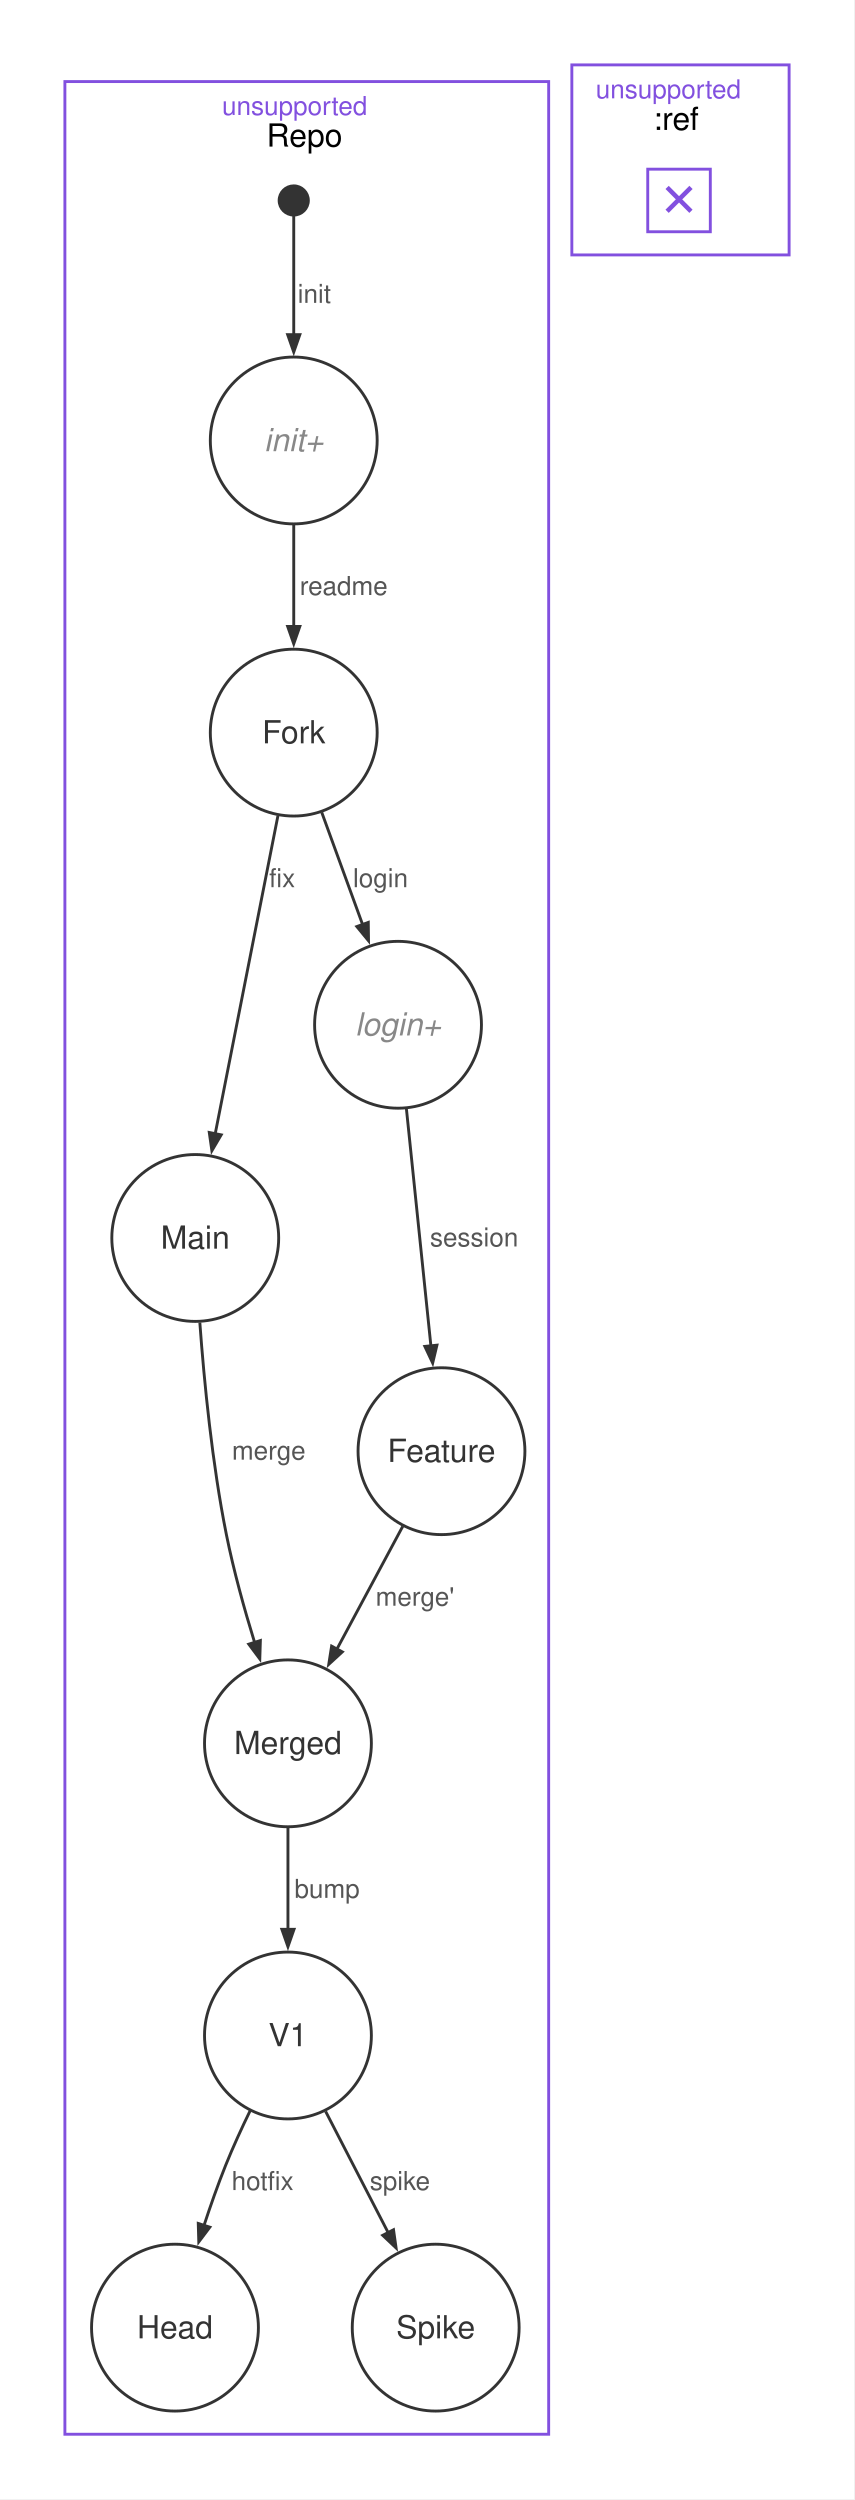
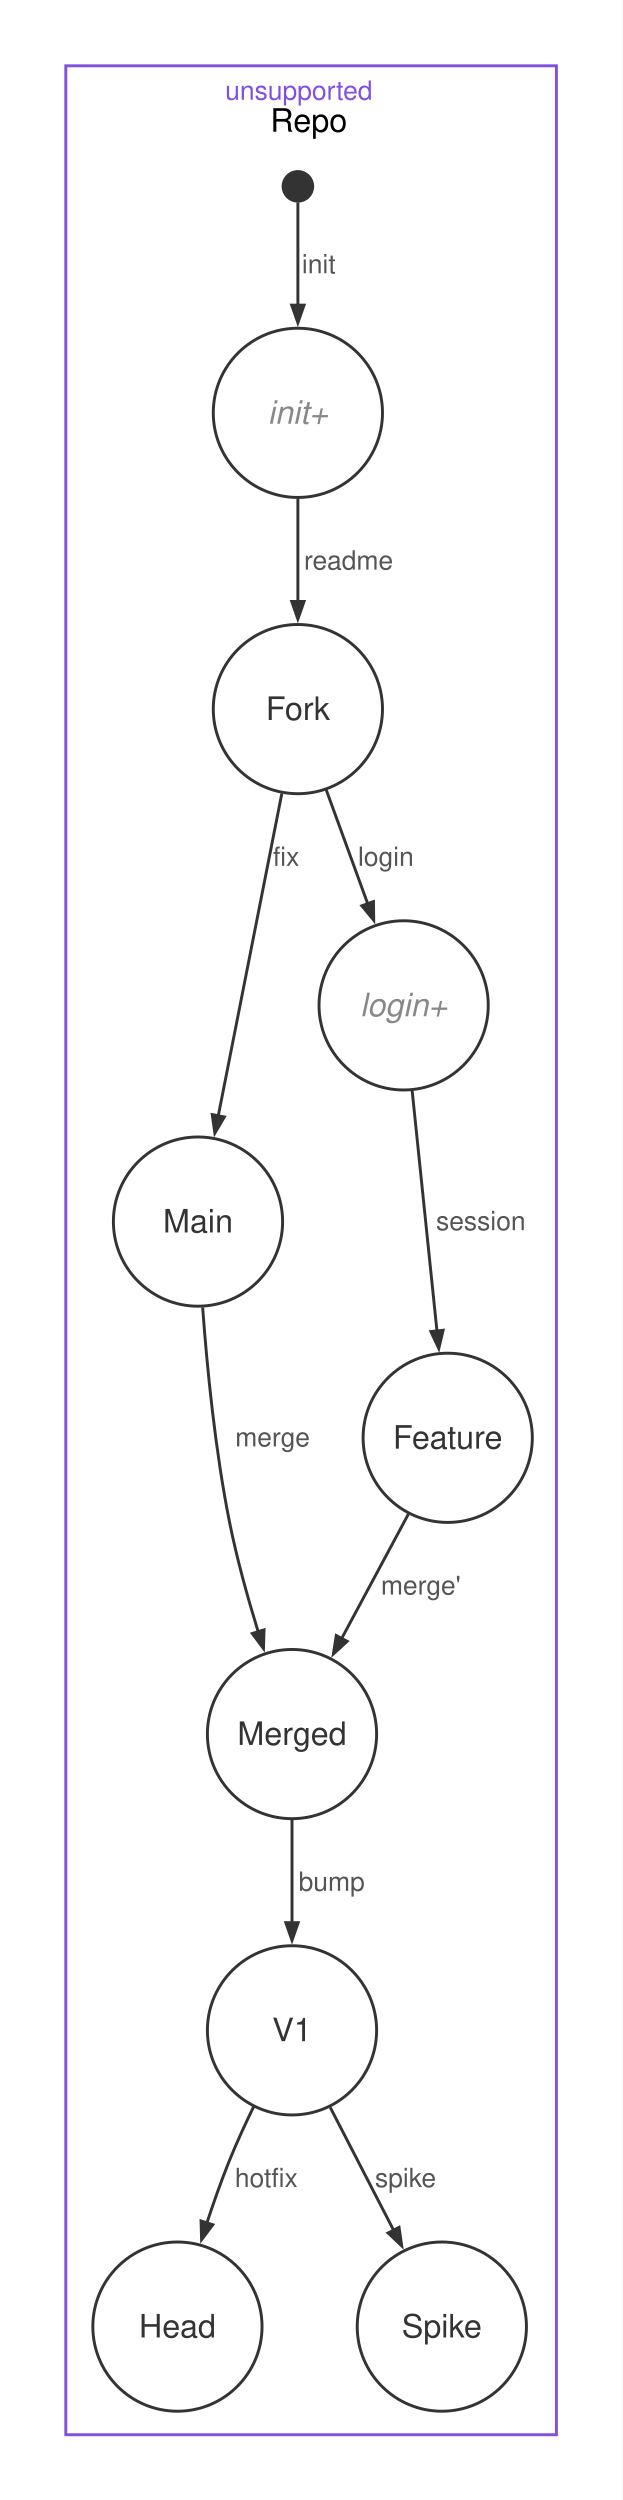
- <svg xmlns="http://www.w3.org/2000/svg" width="295pt" height="863pt" viewBox="0.00 0.00 295.00 863.00">
-   <g id="graph0" class="graph" transform="scale(1 1) rotate(0) translate(14.4 848.3)">
-     <polygon fill="white" stroke="none" points="-14.4,14.4 -14.4,-848.3 280.4,-848.3 280.4,14.4 -14.4,14.4" />
+ <svg xmlns="http://www.w3.org/2000/svg" width="212pt" height="851pt" viewBox="0.00 0.00 212.00 851.00">
+   <g id="graph0" class="graph" transform="scale(1 1) rotate(0) translate(14.4 836.78)">
+     <polygon fill="white" stroke="none" points="-14.4,14.4 -14.4,-836.78 197.4,-836.78 197.4,14.4 -14.4,14.4" />
    <g id="clust1" class="cluster">
-       <polygon fill="none" stroke="#8250df" points="8,-8 8,-820.14 175,-820.14 175,-8 8,-8" />
-       <text xml:space="preserve" text-anchor="start" x="62.25" y="-808.59" font-family="Helvetica,sans-Serif" font-size="9.00" fill="#8250df">unsupported</text>
-       <text xml:space="preserve" text-anchor="start" x="77.62" y="-797.69" font-family="Helvetica,sans-Serif" font-size="11.00">Repo</text>
-     </g>
-     <g id="clust2" class="cluster">
-       <polygon fill="none" stroke="#8250df" points="183,-760.3 183,-825.9 258,-825.9 258,-760.3 183,-760.3" />
-       <text xml:space="preserve" text-anchor="start" x="191.25" y="-814.35" font-family="Helvetica,sans-Serif" font-size="9.00" fill="#8250df">unsupported</text>
-       <text xml:space="preserve" text-anchor="start" x="211.12" y="-803.45" font-family="Helvetica,sans-Serif" font-size="11.00">:ref</text>
+       <polygon fill="none" stroke="#8250df" points="8,-8 8,-814.38 175,-814.38 175,-8 8,-8" />
+       <text xml:space="preserve" text-anchor="start" x="62.25" y="-802.83" font-family="Helvetica,sans-Serif" font-size="9.00" fill="#8250df">unsupported</text>
+       <text xml:space="preserve" text-anchor="start" x="77.62" y="-791.93" font-family="Helvetica,sans-Serif" font-size="11.00">Repo</text>
    </g>
    <g id="node1" class="node">
-       <ellipse fill="#333333" stroke="#333333" cx="87" cy="-779.1" rx="5.04" ry="5.04" />
+       <ellipse fill="#333333" stroke="#333333" cx="87" cy="-773.34" rx="5.04" ry="5.04" />
    </g>
    <g id="node2" class="node">
      <ellipse fill="none" stroke="#333333" cx="87" cy="-696.25" rx="28.8" ry="28.8" />
      <text xml:space="preserve" text-anchor="middle" x="87" y="-692.55" font-family="Helvetica,sans-Serif" font-style="oblique" font-size="11.00" fill="#888888">init+</text>
    </g>
    <g id="edge1" class="edge">
-       <path fill="none" stroke="#333333" d="M87,-773.75C87,-765.9 87,-748.67 87,-732.55" />
-       <polygon fill="#333333" stroke="#333333" points="89.1,-732.77 87,-726.77 84.9,-732.77 89.1,-732.77" />
+       <path fill="none" stroke="#333333" d="M87,-767.87C87,-760.82 87,-746.51 87,-732.6" />
+       <polygon fill="#333333" stroke="#333333" points="89.1,-732.91 87,-726.91 84.9,-732.91 89.1,-732.91" />
      <text xml:space="preserve" text-anchor="middle" x="94.12" y="-743.75" font-family="Helvetica,sans-Serif" font-size="9.00" fill="#555555">init</text>
    </g>
    <g id="node3" class="node">
      <ellipse fill="none" stroke="#333333" cx="87" cy="-595.4" rx="28.8" ry="28.8" />
      <text xml:space="preserve" text-anchor="middle" x="87" y="-591.7" font-family="Helvetica,sans-Serif" font-size="11.00" fill="#333333">Fork</text>
    </g>
    <g id="edge2" class="edge">
      <path fill="none" stroke="#333333" d="M87,-667.19C87,-656.23 87,-643.54 87,-631.96" />
      <polygon fill="#333333" stroke="#333333" points="89.1,-632.05 87,-626.05 84.9,-632.05 89.1,-632.05" />
      <text xml:space="preserve" text-anchor="middle" x="104.25" y="-642.9" font-family="Helvetica,sans-Serif" font-size="9.00" fill="#555555">readme</text>
    </g>
    <g id="node4" class="node">
      <ellipse fill="none" stroke="#333333" cx="53" cy="-420.95" rx="28.8" ry="28.8" />
      <text xml:space="preserve" text-anchor="middle" x="53" y="-417.25" font-family="Helvetica,sans-Serif" font-size="11.00" fill="#333333">Main</text>
    </g>
    <g id="edge3" class="edge">
      <path fill="none" stroke="#333333" d="M81.54,-566.69C75.64,-536.77 66.23,-489.06 59.84,-456.66" />
      <polygon fill="#333333" stroke="#333333" points="61.96,-456.55 58.74,-451.07 57.84,-457.37 61.96,-456.55" />
      <text xml:space="preserve" text-anchor="middle" x="83" y="-542.05" font-family="Helvetica,sans-Serif" font-size="9.00" fill="#555555">fix</text>
    </g>
    <g id="node5" class="node">
      <ellipse fill="none" stroke="#333333" cx="123" cy="-494.55" rx="28.8" ry="28.8" />
      <text xml:space="preserve" text-anchor="middle" x="123" y="-490.85" font-family="Helvetica,sans-Serif" font-style="oblique" font-size="11.00" fill="#888888">login+</text>
    </g>
    <g id="edge4" class="edge">
      <path fill="none" stroke="#333333" d="M96.65,-567.91C101.01,-555.94 106.2,-541.67 110.83,-528.98" />
      <polygon fill="#333333" stroke="#333333" points="112.73,-529.89 112.81,-523.54 108.78,-528.45 112.73,-529.89" />
      <text xml:space="preserve" text-anchor="middle" x="116.95" y="-542.05" font-family="Helvetica,sans-Serif" font-size="9.00" fill="#555555">login</text>
    </g>
    <g id="node7" class="node">
      <ellipse fill="none" stroke="#333333" cx="85" cy="-246.5" rx="28.8" ry="28.8" />
      <text xml:space="preserve" text-anchor="middle" x="85" y="-242.8" font-family="Helvetica,sans-Serif" font-size="11.00" fill="#333333">Merged</text>
    </g>
    <g id="edge6" class="edge">
      <path fill="none" stroke="#333333" d="M54.58,-391.76C56.07,-371.3 58.84,-343.02 63.75,-318.55 66.23,-306.21 69.91,-292.94 73.51,-281.25" />
      <polygon fill="#333333" stroke="#333333" points="75.48,-281.99 75.28,-275.64 71.48,-280.73 75.48,-281.99" />
      <text xml:space="preserve" text-anchor="middle" x="78.38" y="-344.43" font-family="Helvetica,sans-Serif" font-size="9.00" fill="#555555">merge</text>
    </g>
    <g id="node6" class="node">
      <ellipse fill="none" stroke="#333333" cx="138" cy="-347.35" rx="28.8" ry="28.8" />
      <text xml:space="preserve" text-anchor="middle" x="138" y="-343.65" font-family="Helvetica,sans-Serif" font-size="11.00" fill="#333333">Feature</text>
    </g>
    <g id="edge5" class="edge">
      <path fill="none" stroke="#333333" d="M125.89,-465.55C128.31,-442.15 131.77,-408.66 134.37,-383.46" />
      <polygon fill="#333333" stroke="#333333" points="136.43,-383.95 134.96,-377.77 132.26,-383.52 136.43,-383.95" />
      <text xml:space="preserve" text-anchor="middle" x="149.27" y="-418.03" font-family="Helvetica,sans-Serif" font-size="9.00" fill="#555555">session</text>
    </g>
    <g id="edge7" class="edge">
      <path fill="none" stroke="#333333" d="M124.63,-321.41C117.72,-308.53 109.23,-292.68 101.87,-278.97" />
      <polygon fill="#333333" stroke="#333333" points="103.77,-278.07 99.09,-273.77 100.07,-280.05 103.77,-278.07" />
      <text xml:space="preserve" text-anchor="middle" x="128.84" y="-294" font-family="Helvetica,sans-Serif" font-size="9.00" fill="#555555">merge'</text>
    </g>
    <g id="node8" class="node">
      <ellipse fill="none" stroke="#333333" cx="85" cy="-145.65" rx="28.8" ry="28.8" />
      <text xml:space="preserve" text-anchor="middle" x="85" y="-141.95" font-family="Helvetica,sans-Serif" font-size="11.00" fill="#333333">V1</text>
    </g>
    <g id="edge8" class="edge">
      <path fill="none" stroke="#333333" d="M85,-217.44C85,-206.48 85,-193.79 85,-182.21" />
      <polygon fill="#333333" stroke="#333333" points="87.1,-182.3 85,-176.3 82.9,-182.3 87.1,-182.3" />
      <text xml:space="preserve" text-anchor="middle" x="98.5" y="-193.15" font-family="Helvetica,sans-Serif" font-size="9.00" fill="#555555">bump</text>
    </g>
    <g id="node9" class="node">
      <ellipse fill="none" stroke="#333333" cx="46" cy="-44.8" rx="28.8" ry="28.8" />
      <text xml:space="preserve" text-anchor="middle" x="46" y="-41.1" font-family="Helvetica,sans-Serif" font-size="11.00" fill="#333333">Head</text>
    </g>
    <g id="edge9" class="edge">
      <path fill="none" stroke="#333333" d="M72.07,-119.93C69.07,-113.77 66.03,-107.14 63.5,-100.85 60.81,-94.15 58.25,-86.86 55.95,-79.85" />
      <polygon fill="#333333" stroke="#333333" points="58.04,-79.48 54.22,-74.41 54.04,-80.76 58.04,-79.48" />
      <text xml:space="preserve" text-anchor="middle" x="76.25" y="-92.3" font-family="Helvetica,sans-Serif" font-size="9.00" fill="#555555">hotfix</text>
    </g>
    <g id="node10" class="node">
      <ellipse fill="none" stroke="#333333" cx="136" cy="-44.8" rx="28.8" ry="28.8" />
      <text xml:space="preserve" text-anchor="middle" x="136" y="-41.1" font-family="Helvetica,sans-Serif" font-size="11.00" fill="#333333">Spike</text>
    </g>
    <g id="edge10" class="edge">
      <path fill="none" stroke="#333333" d="M98,-119.45C104.6,-106.67 112.67,-91.02 119.68,-77.43" />
      <polygon fill="#333333" stroke="#333333" points="121.44,-78.59 122.33,-72.3 117.71,-76.67 121.44,-78.59" />
      <text xml:space="preserve" text-anchor="middle" x="123.65" y="-92.3" font-family="Helvetica,sans-Serif" font-size="9.00" fill="#555555">spike</text>
    </g>
-     <g id="node11" class="node">
-       <polygon fill="none" stroke="#8250df" points="230.8,-789.9 209.2,-789.9 209.2,-768.3 230.8,-768.3 230.8,-789.9" />
-       <text xml:space="preserve" text-anchor="middle" x="220" y="-773.65" font-family="Helvetica,sans-Serif" font-size="16.00" fill="#8250df">✕</text>
-     </g>
  </g>
</svg>
